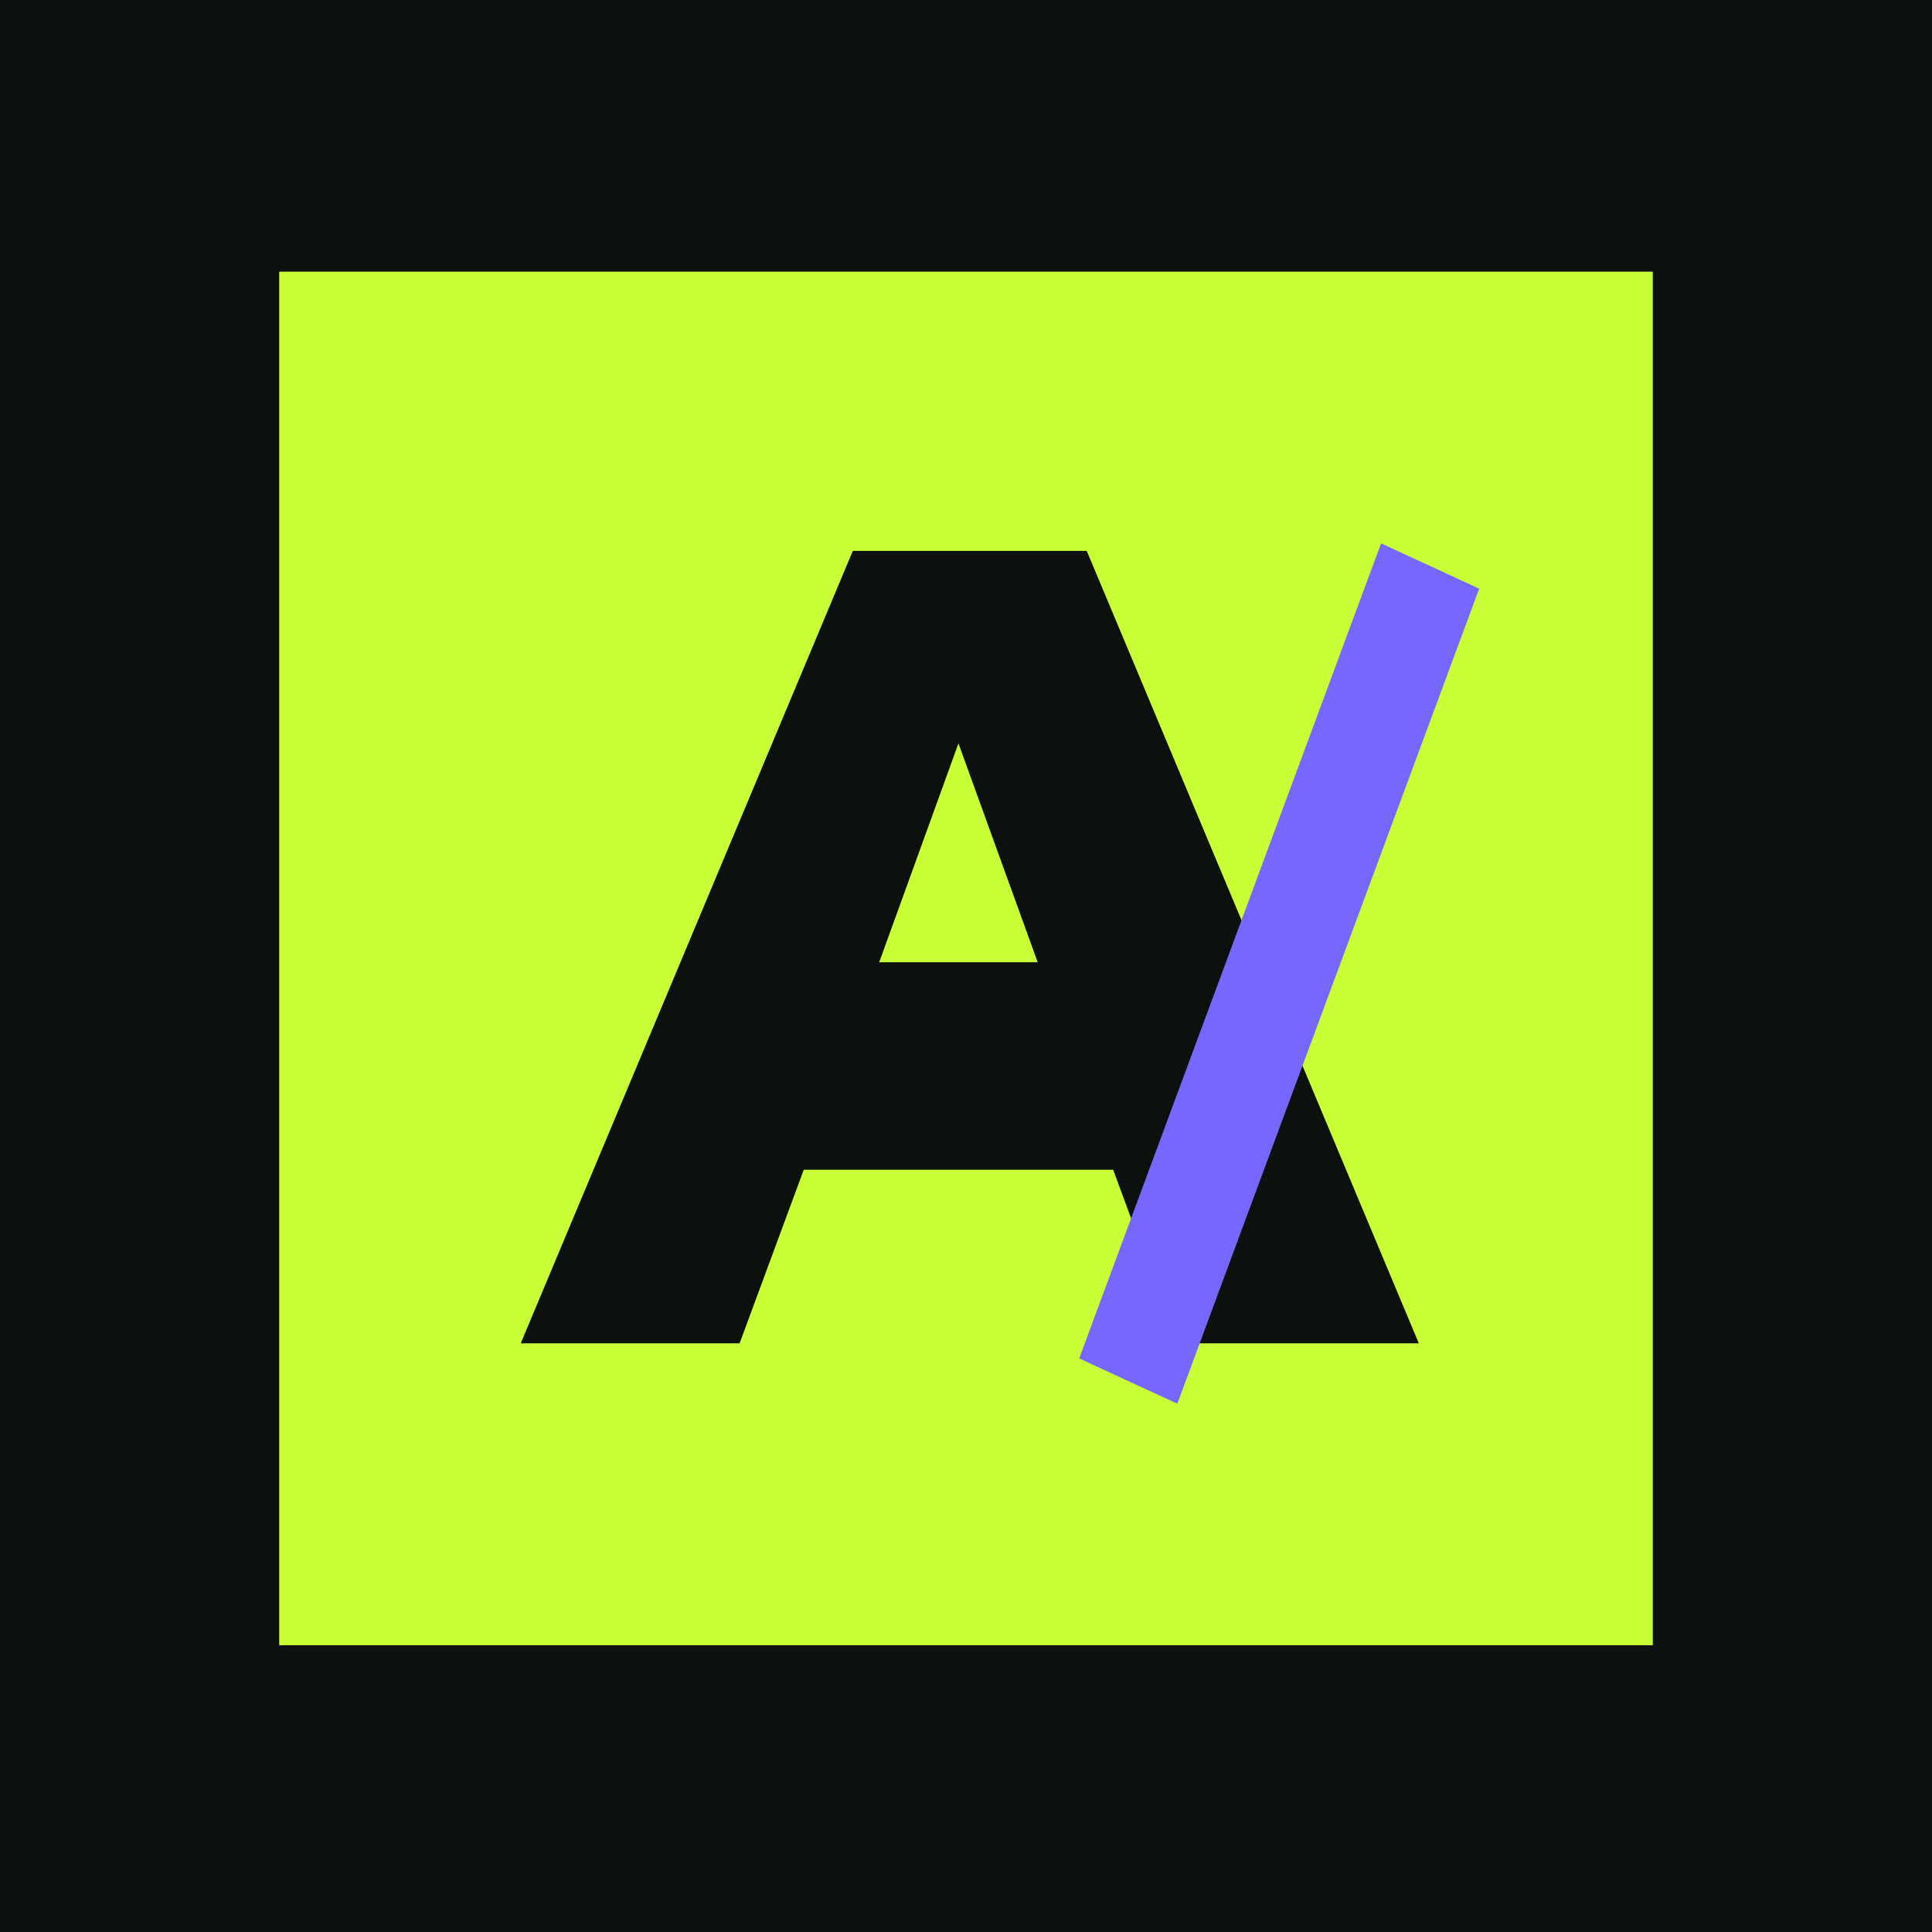
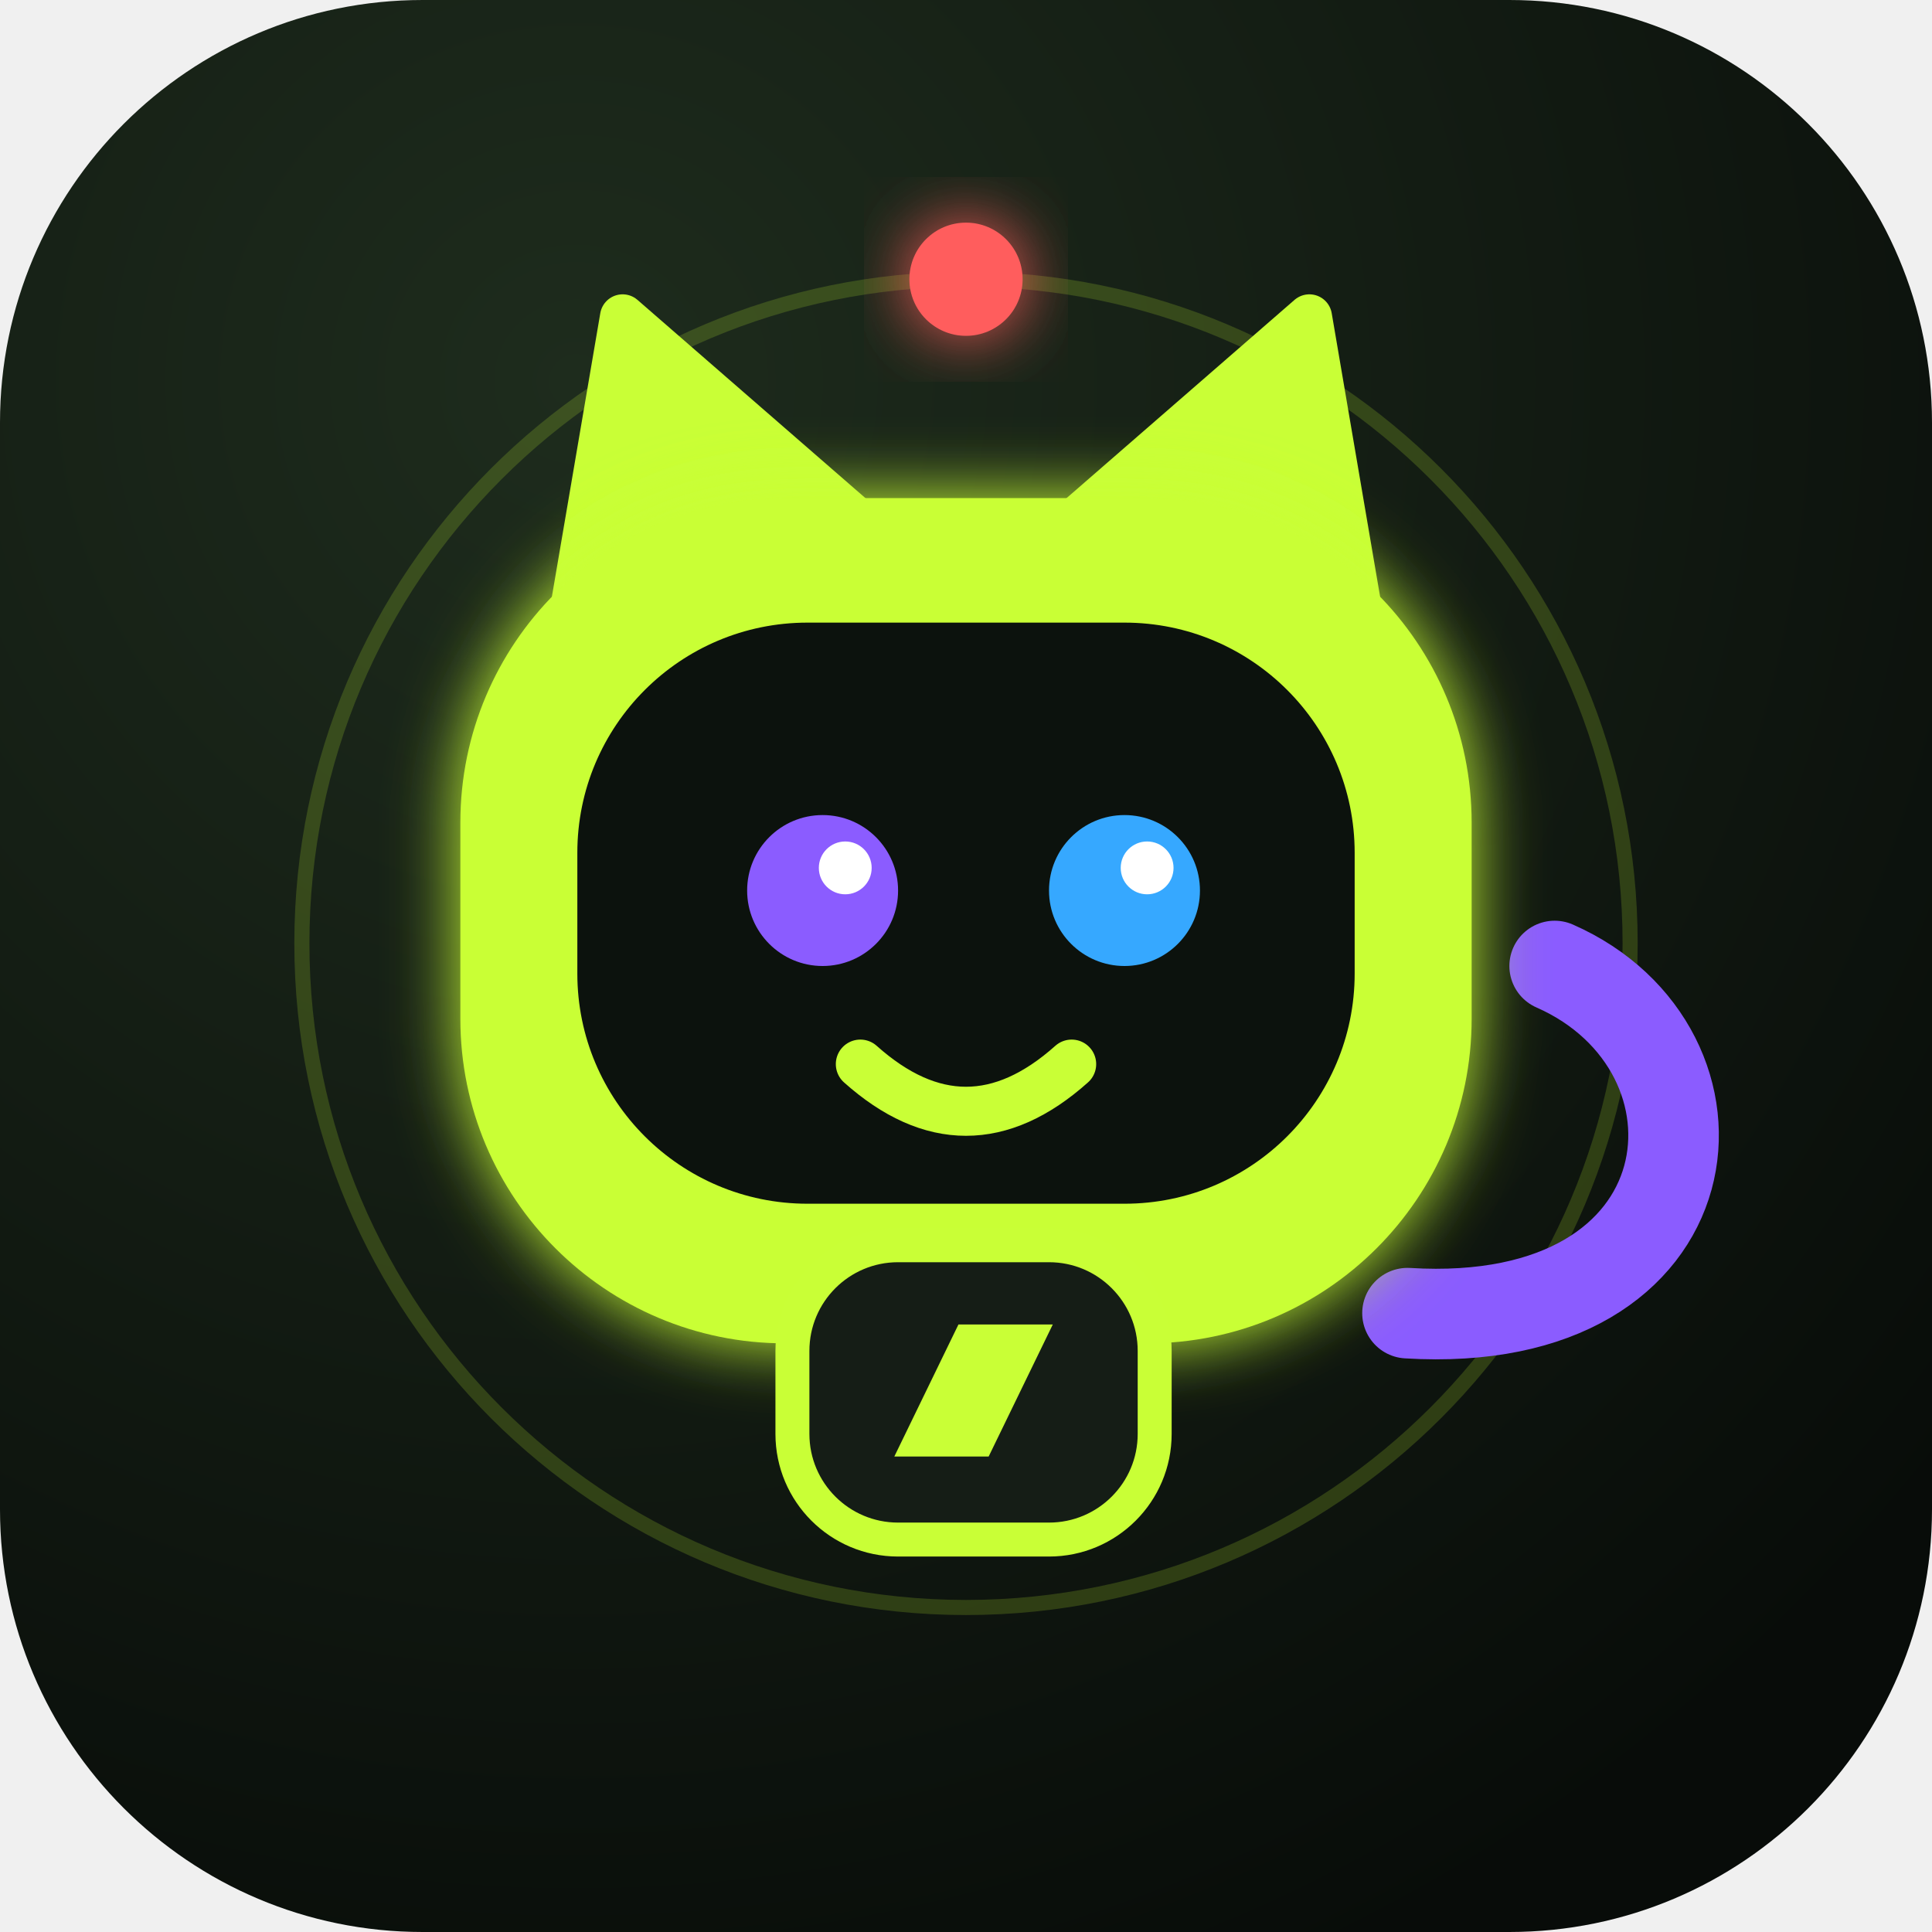
<svg xmlns="http://www.w3.org/2000/svg" viewBox="0 0 512 512">
-   <rect width="512" height="512" fill="#0d110d" />
-   <path d="M74 72h364v364H74z" fill="#c9ff36" />
-   <path d="M138 356 226 146h62l88 210h-64l-17-46h-82l-17 46zm95-101h42l-21-58z" fill="#0d110d" />
-   <path d="m366 144 26 12-80 216-26-12z" fill="#7668ff" />
+   <defs>
+     <radialGradient id="bg" cx="30%" cy="20%" r="90%">
+       <stop offset="0" stop-color="#1e2c1d" />
+       <stop offset="1" stop-color="#080c09" />
+     </radialGradient>
+     <filter id="glow" x="-40%" y="-40%" width="180%" height="180%">
+       <feGaussianBlur stdDeviation="9" result="blur" />
+       <feMerge>
+         <feMergeNode in="blur" />
+         <feMergeNode in="SourceGraphic" />
+       </feMerge>
+     </filter>
+   </defs>
+   <rect width="512" height="512" rx="112" fill="url(#bg)" />
+   <circle cx="256" cy="250" r="176" fill="none" stroke="#c9ff36" stroke-opacity=".18" stroke-width="4" />
+   <path d="M373 348c82 5 89-70 39-92" fill="none" stroke="#8b5cff" stroke-width="24" stroke-linecap="round" />
+   <path d="m151 166 14-82 69 60m127 22-14-82-69 60" fill="#c9ff36" stroke="#c9ff36" stroke-width="12" stroke-linejoin="round" />
+   <rect x="122" y="132" width="268" height="224" rx="86" fill="#c9ff36" filter="url(#glow)" />
+   <rect x="153" y="165" width="206" height="154" rx="61" fill="#0c120d" />
+   <circle cx="218" cy="236" r="20" fill="#8b5cff" />
+   <circle cx="298" cy="236" r="20" fill="#36a8ff" />
+   <circle cx="224" cy="230" r="7" fill="#fff" />
+   <circle cx="304" cy="230" r="7" fill="#fff" />
+   <path d="M228 282q28 25 56 0" fill="none" stroke="#c9ff36" stroke-width="13" stroke-linecap="round" />
+   <rect x="210" y="330" width="96" height="78" rx="28" fill="#151d16" stroke="#c9ff36" stroke-width="9" />
+   <path d="m237 386 17-35h25l-17 35z" fill="#c9ff36" />
+   <circle cx="256" cy="74" r="15" fill="#ff5d5d" filter="url(#glow)" />
</svg>
